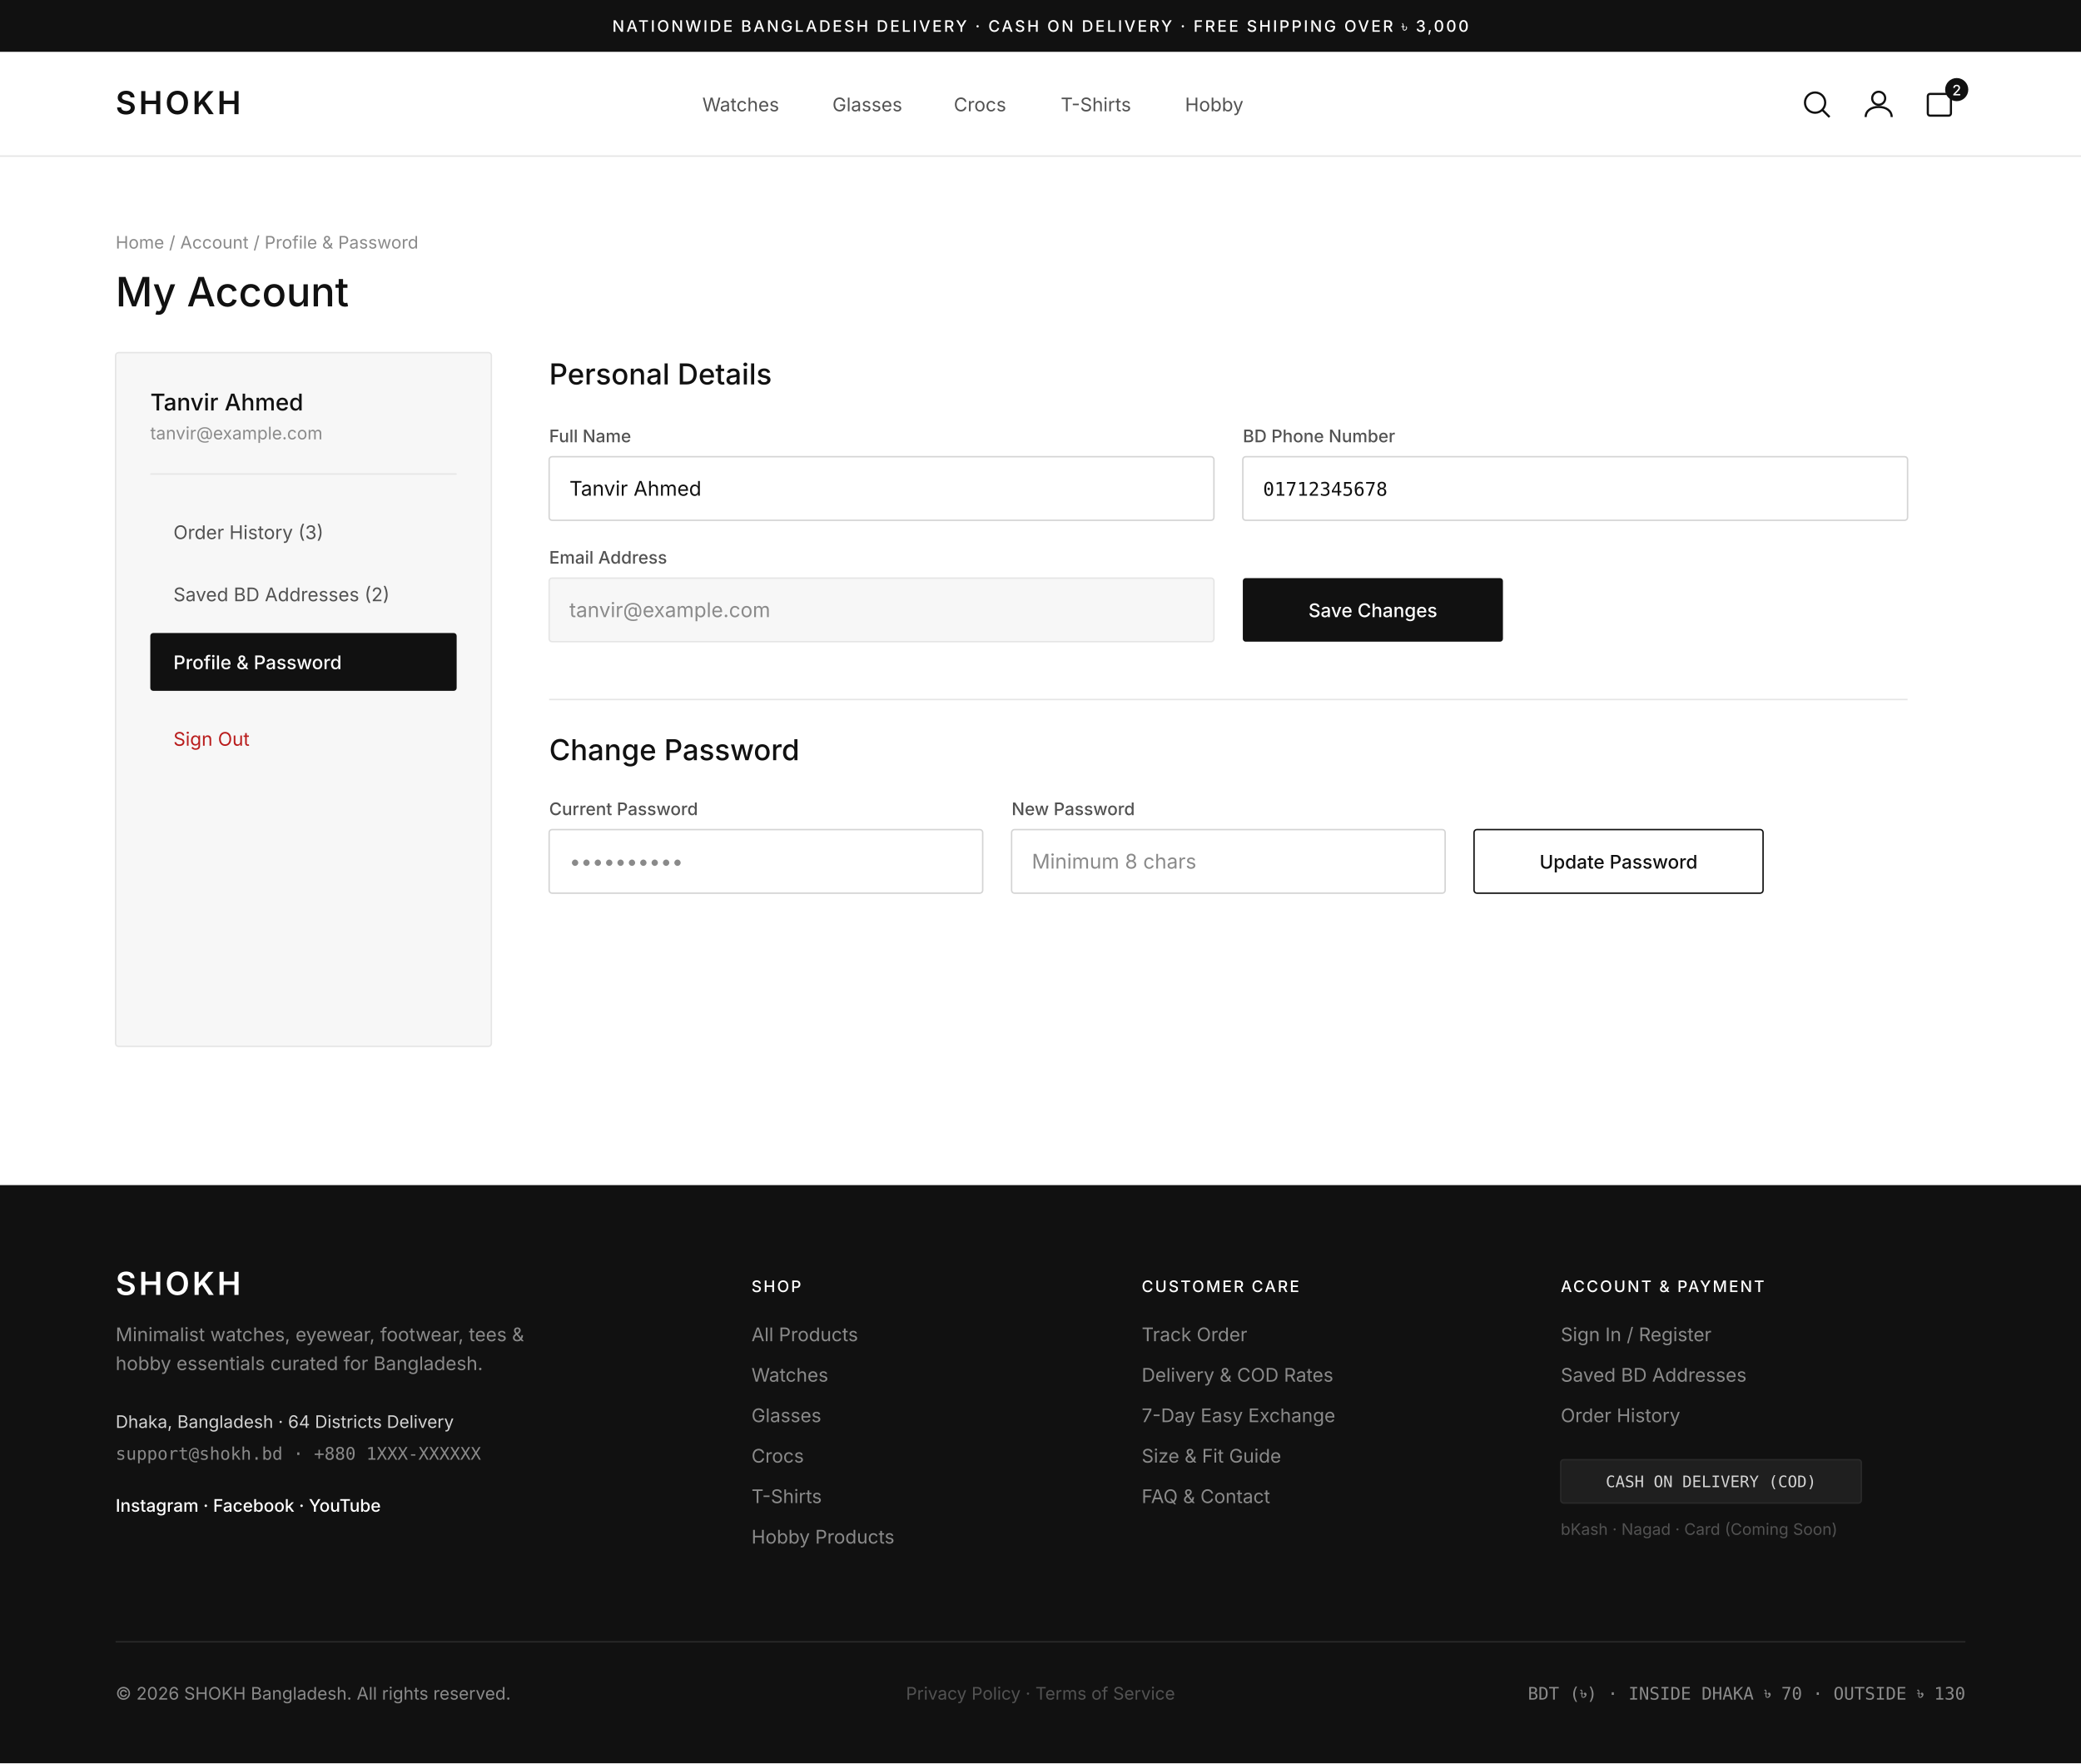
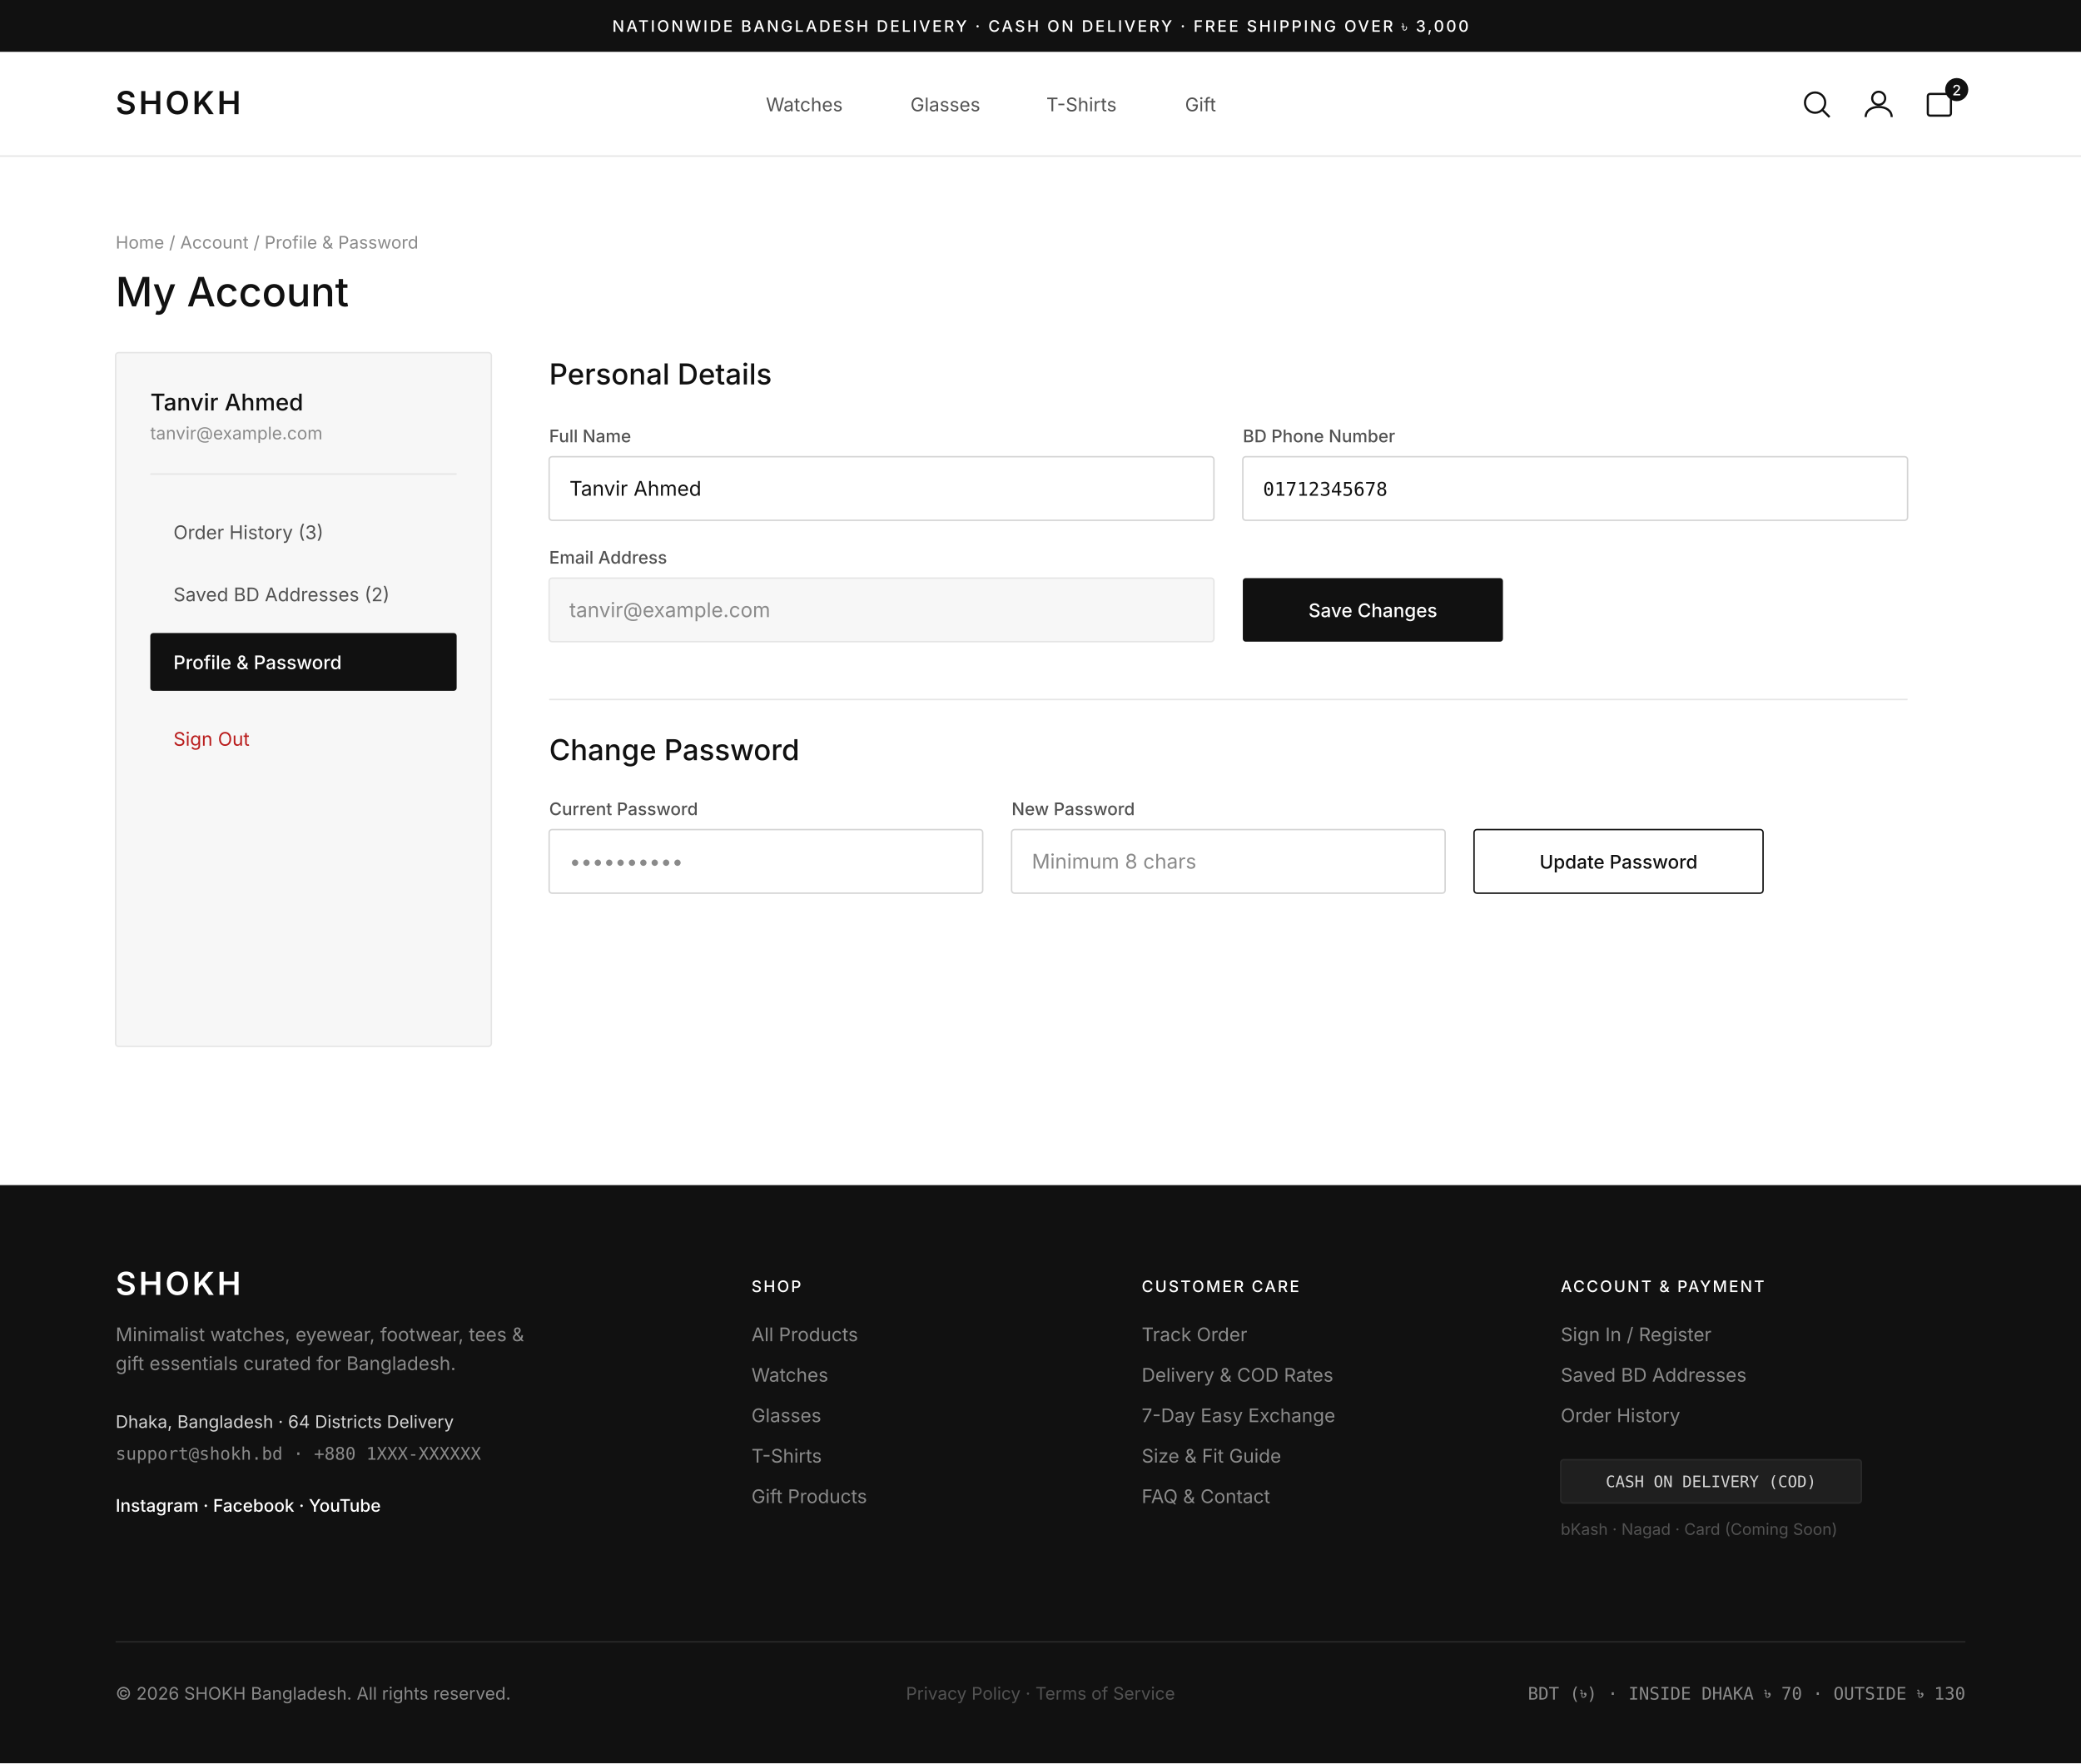
<svg xmlns="http://www.w3.org/2000/svg" width="1440" height="1220" viewBox="0 0 1440 1220" fill="none">
  <rect id="Account-Profile-Desktop-BG" width="1440" height="1220" fill="#FFFFFF" />
  <g id="01-Navbar">
    <rect width="1440" height="36" fill="#111111" />
    <text x="720" y="22" text-anchor="middle" fill="#FFFFFF" font-family="Inter, sans-serif" font-size="11" font-weight="500" letter-spacing="1.4">NATIONWIDE BANGLADESH DELIVERY  ·  CASH ON DELIVERY  ·  FREE SHIPPING OVER ৳ 3,000</text>
    <rect y="36" width="1440" height="72" fill="#FFFFFF" />
    <line x1="0" y1="108" x2="1440" y2="108" stroke="#E5E5E5" />
    <text x="80" y="79" fill="#111111" font-family="Inter, sans-serif" font-size="22" font-weight="600" letter-spacing="1.8">SHOKH</text>
-     <text x="486" y="77" fill="#525252" font-family="Inter, sans-serif" font-size="13">Watches</text>
-     <text x="576" y="77" fill="#525252" font-family="Inter, sans-serif" font-size="13">Glasses</text>
-     <text x="660" y="77" fill="#525252" font-family="Inter, sans-serif" font-size="13">Crocs</text>
-     <text x="734" y="77" fill="#525252" font-family="Inter, sans-serif" font-size="13">T-Shirts</text>
-     <text x="820" y="77" fill="#525252" font-family="Inter, sans-serif" font-size="13">Hobby</text>
+     <text x="530" y="77" fill="#525252" font-family="Inter, sans-serif" font-size="13">Watches</text>
+     <text x="630" y="77" fill="#525252" font-family="Inter, sans-serif" font-size="13">Glasses</text>
+     <text x="724" y="77" fill="#525252" font-family="Inter, sans-serif" font-size="13">T-Shirts</text>
+     <text x="820" y="77" fill="#525252" font-family="Inter, sans-serif" font-size="13">Gift</text>
    <circle cx="1256" cy="71" r="7" stroke="#111111" stroke-width="1.5" />
    <line x1="1261" y1="76" x2="1266" y2="81" stroke="#111111" stroke-width="1.5" />
    <circle cx="1300" cy="68" r="4.5" stroke="#111111" stroke-width="1.5" />
    <path d="M1291 81C1291 76.5 1295 74 1300 74C1305 74 1309 76.5 1309 81" stroke="#111111" stroke-width="1.5" />
    <rect x="1334" y="65" width="16" height="15" rx="1.5" stroke="#111111" stroke-width="1.5" />
    <circle cx="1354" cy="62" r="8" fill="#111111" />
    <text x="1354" y="66" text-anchor="middle" fill="#FFFFFF" font-family="Inter, sans-serif" font-size="10" font-weight="500">2</text>
  </g>
  <g id="02-Account-Profile" transform="translate(0, 148)">
    <text x="80" y="24" fill="#8A8A8A" font-family="Inter, sans-serif" font-size="12">Home  /  Account  /  Profile &amp; Password</text>
    <text x="80" y="64" fill="#111111" font-family="Inter, sans-serif" font-size="28" font-weight="500">My Account</text>
    <rect x="80" y="96" width="260" height="480" rx="2" fill="#F7F7F7" stroke="#E5E5E5" />
    <text x="104" y="136" fill="#111111" font-family="Inter, sans-serif" font-size="16" font-weight="500">Tanvir Ahmed</text>
    <text x="104" y="156" fill="#8A8A8A" font-family="Inter, sans-serif" font-size="12">tanvir@example.com</text>
    <line x1="104" y1="180" x2="316" y2="180" stroke="#E5E5E5" />
    <text x="120" y="225" fill="#525252" font-family="Inter, sans-serif" font-size="13">Order History (3)</text>
    <text x="120" y="268" fill="#525252" font-family="Inter, sans-serif" font-size="13">Saved BD Addresses (2)</text>
    <rect x="104" y="290" width="212" height="40" rx="2" fill="#111111" />
    <text x="120" y="315" fill="#FFFFFF" font-family="Inter, sans-serif" font-size="13" font-weight="500">Profile &amp; Password</text>
    <text x="120" y="368" fill="#B91C1C" font-family="Inter, sans-serif" font-size="13">Sign Out</text>
    <text x="380" y="118" fill="#111111" font-family="Inter, sans-serif" font-size="20" font-weight="500">Personal Details</text>
    <text x="380" y="158" fill="#525252" font-family="Inter, sans-serif" font-size="12" font-weight="500">Full Name</text>
    <rect x="380" y="168" width="460" height="44" rx="2" fill="#FFFFFF" stroke="#D4D4D4" />
    <text x="394" y="195" fill="#111111" font-family="Inter, sans-serif" font-size="14">Tanvir Ahmed</text>
    <text x="860" y="158" fill="#525252" font-family="Inter, sans-serif" font-size="12" font-weight="500">BD Phone Number</text>
    <rect x="860" y="168" width="460" height="44" rx="2" fill="#FFFFFF" stroke="#D4D4D4" />
    <text x="874" y="195" fill="#111111" font-family="JetBrains Mono, monospace" font-size="13">01712345678</text>
    <text x="380" y="242" fill="#525252" font-family="Inter, sans-serif" font-size="12" font-weight="500">Email Address</text>
    <rect x="380" y="252" width="460" height="44" rx="2" fill="#F7F7F7" stroke="#E5E5E5" />
    <text x="394" y="279" fill="#8A8A8A" font-family="Inter, sans-serif" font-size="14">tanvir@example.com</text>
    <rect x="860" y="252" width="180" height="44" rx="2" fill="#111111" />
    <text x="950" y="279" text-anchor="middle" fill="#FFFFFF" font-family="Inter, sans-serif" font-size="13" font-weight="500">Save Changes</text>
    <line x1="380" y1="336" x2="1320" y2="336" stroke="#E5E5E5" />
    <text x="380" y="378" fill="#111111" font-family="Inter, sans-serif" font-size="20" font-weight="500">Change Password</text>
    <text x="380" y="416" fill="#525252" font-family="Inter, sans-serif" font-size="12" font-weight="500">Current Password</text>
    <rect x="380" y="426" width="300" height="44" rx="2" fill="#FFFFFF" stroke="#D4D4D4" />
    <text x="394" y="453" fill="#8A8A8A" font-family="Inter, sans-serif" font-size="14">••••••••••</text>
    <text x="700" y="416" fill="#525252" font-family="Inter, sans-serif" font-size="12" font-weight="500">New Password</text>
    <rect x="700" y="426" width="300" height="44" rx="2" fill="#FFFFFF" stroke="#D4D4D4" />
    <text x="714" y="453" fill="#8A8A8A" font-family="Inter, sans-serif" font-size="14">Minimum 8 chars</text>
    <rect x="1020" y="426" width="200" height="44" rx="2" fill="#FFFFFF" stroke="#111111" />
    <text x="1120" y="453" text-anchor="middle" fill="#111111" font-family="Inter, sans-serif" font-size="13" font-weight="500">Update Password</text>
  </g>
  <g id="03-Footer" transform="translate(0, 820)">
    <rect width="1440" height="400" fill="#111111" />
    <text x="80" y="76" fill="#FFFFFF" font-family="Inter, sans-serif" font-size="22" font-weight="600" letter-spacing="1.8">SHOKH</text>
    <text x="80" y="108" fill="#8A8A8A" font-family="Inter, sans-serif" font-size="13">Minimalist watches, eyewear, footwear, tees &amp;</text>
-     <text x="80" y="128" fill="#8A8A8A" font-family="Inter, sans-serif" font-size="13">hobby essentials curated for Bangladesh.</text>
+     <text x="80" y="128" fill="#8A8A8A" font-family="Inter, sans-serif" font-size="13">gift essentials curated for Bangladesh.</text>
    <text x="80" y="168" fill="#D4D4D4" font-family="Inter, sans-serif" font-size="12">Dhaka, Bangladesh · 64 Districts Delivery</text>
    <text x="80" y="190" fill="#8A8A8A" font-family="JetBrains Mono, monospace" font-size="12">support@shokh.bd  ·  +880 1XXX-XXXXXX</text>
    <text x="80" y="226" fill="#FFFFFF" font-family="Inter, sans-serif" font-size="12" font-weight="500">Instagram   ·   Facebook   ·   YouTube</text>
    <text x="520" y="74" fill="#FFFFFF" font-family="Inter, sans-serif" font-size="11" font-weight="500" letter-spacing="1.2">SHOP</text>
    <text x="520" y="108" fill="#8A8A8A" font-family="Inter, sans-serif" font-size="13">All Products</text>
    <text x="520" y="136" fill="#8A8A8A" font-family="Inter, sans-serif" font-size="13">Watches</text>
    <text x="520" y="164" fill="#8A8A8A" font-family="Inter, sans-serif" font-size="13">Glasses</text>
-     <text x="520" y="192" fill="#8A8A8A" font-family="Inter, sans-serif" font-size="13">Crocs</text>
-     <text x="520" y="220" fill="#8A8A8A" font-family="Inter, sans-serif" font-size="13">T-Shirts</text>
-     <text x="520" y="248" fill="#8A8A8A" font-family="Inter, sans-serif" font-size="13">Hobby Products</text>
+     <text x="520" y="192" fill="#8A8A8A" font-family="Inter, sans-serif" font-size="13">T-Shirts</text>
+     <text x="520" y="220" fill="#8A8A8A" font-family="Inter, sans-serif" font-size="13">Gift Products</text>
    <text x="790" y="74" fill="#FFFFFF" font-family="Inter, sans-serif" font-size="11" font-weight="500" letter-spacing="1.2">CUSTOMER CARE</text>
    <text x="790" y="108" fill="#8A8A8A" font-family="Inter, sans-serif" font-size="13">Track Order</text>
    <text x="790" y="136" fill="#8A8A8A" font-family="Inter, sans-serif" font-size="13">Delivery &amp; COD Rates</text>
    <text x="790" y="164" fill="#8A8A8A" font-family="Inter, sans-serif" font-size="13">7-Day Easy Exchange</text>
    <text x="790" y="192" fill="#8A8A8A" font-family="Inter, sans-serif" font-size="13">Size &amp; Fit Guide</text>
    <text x="790" y="220" fill="#8A8A8A" font-family="Inter, sans-serif" font-size="13">FAQ &amp; Contact</text>
    <text x="1080" y="74" fill="#FFFFFF" font-family="Inter, sans-serif" font-size="11" font-weight="500" letter-spacing="1.2">ACCOUNT &amp; PAYMENT</text>
    <text x="1080" y="108" fill="#8A8A8A" font-family="Inter, sans-serif" font-size="13">Sign In / Register</text>
    <text x="1080" y="136" fill="#8A8A8A" font-family="Inter, sans-serif" font-size="13">Saved BD Addresses</text>
    <text x="1080" y="164" fill="#8A8A8A" font-family="Inter, sans-serif" font-size="13">Order History</text>
    <rect x="1080" y="190" width="208" height="30" rx="2" fill="#1F1F1F" stroke="#2A2A2A" />
    <text x="1184" y="209" text-anchor="middle" fill="#D4D4D4" font-family="JetBrains Mono, monospace" font-size="11">CASH ON DELIVERY (COD)</text>
    <text x="1080" y="242" fill="#525252" font-family="Inter, sans-serif" font-size="11">bKash · Nagad · Card (Coming Soon)</text>
    <line x1="80" y1="316" x2="1360" y2="316" stroke="#2A2A2A" />
    <text x="80" y="356" fill="#8A8A8A" font-family="Inter, sans-serif" font-size="12">© 2026 SHOKH Bangladesh. All rights reserved.</text>
    <text x="720" y="356" text-anchor="middle" fill="#525252" font-family="Inter, sans-serif" font-size="12">Privacy Policy  ·  Terms of Service</text>
    <text x="1360" y="356" text-anchor="end" fill="#8A8A8A" font-family="JetBrains Mono, monospace" font-size="12">BDT (৳) · INSIDE DHAKA ৳ 70 · OUTSIDE ৳ 130</text>
  </g>
</svg>
